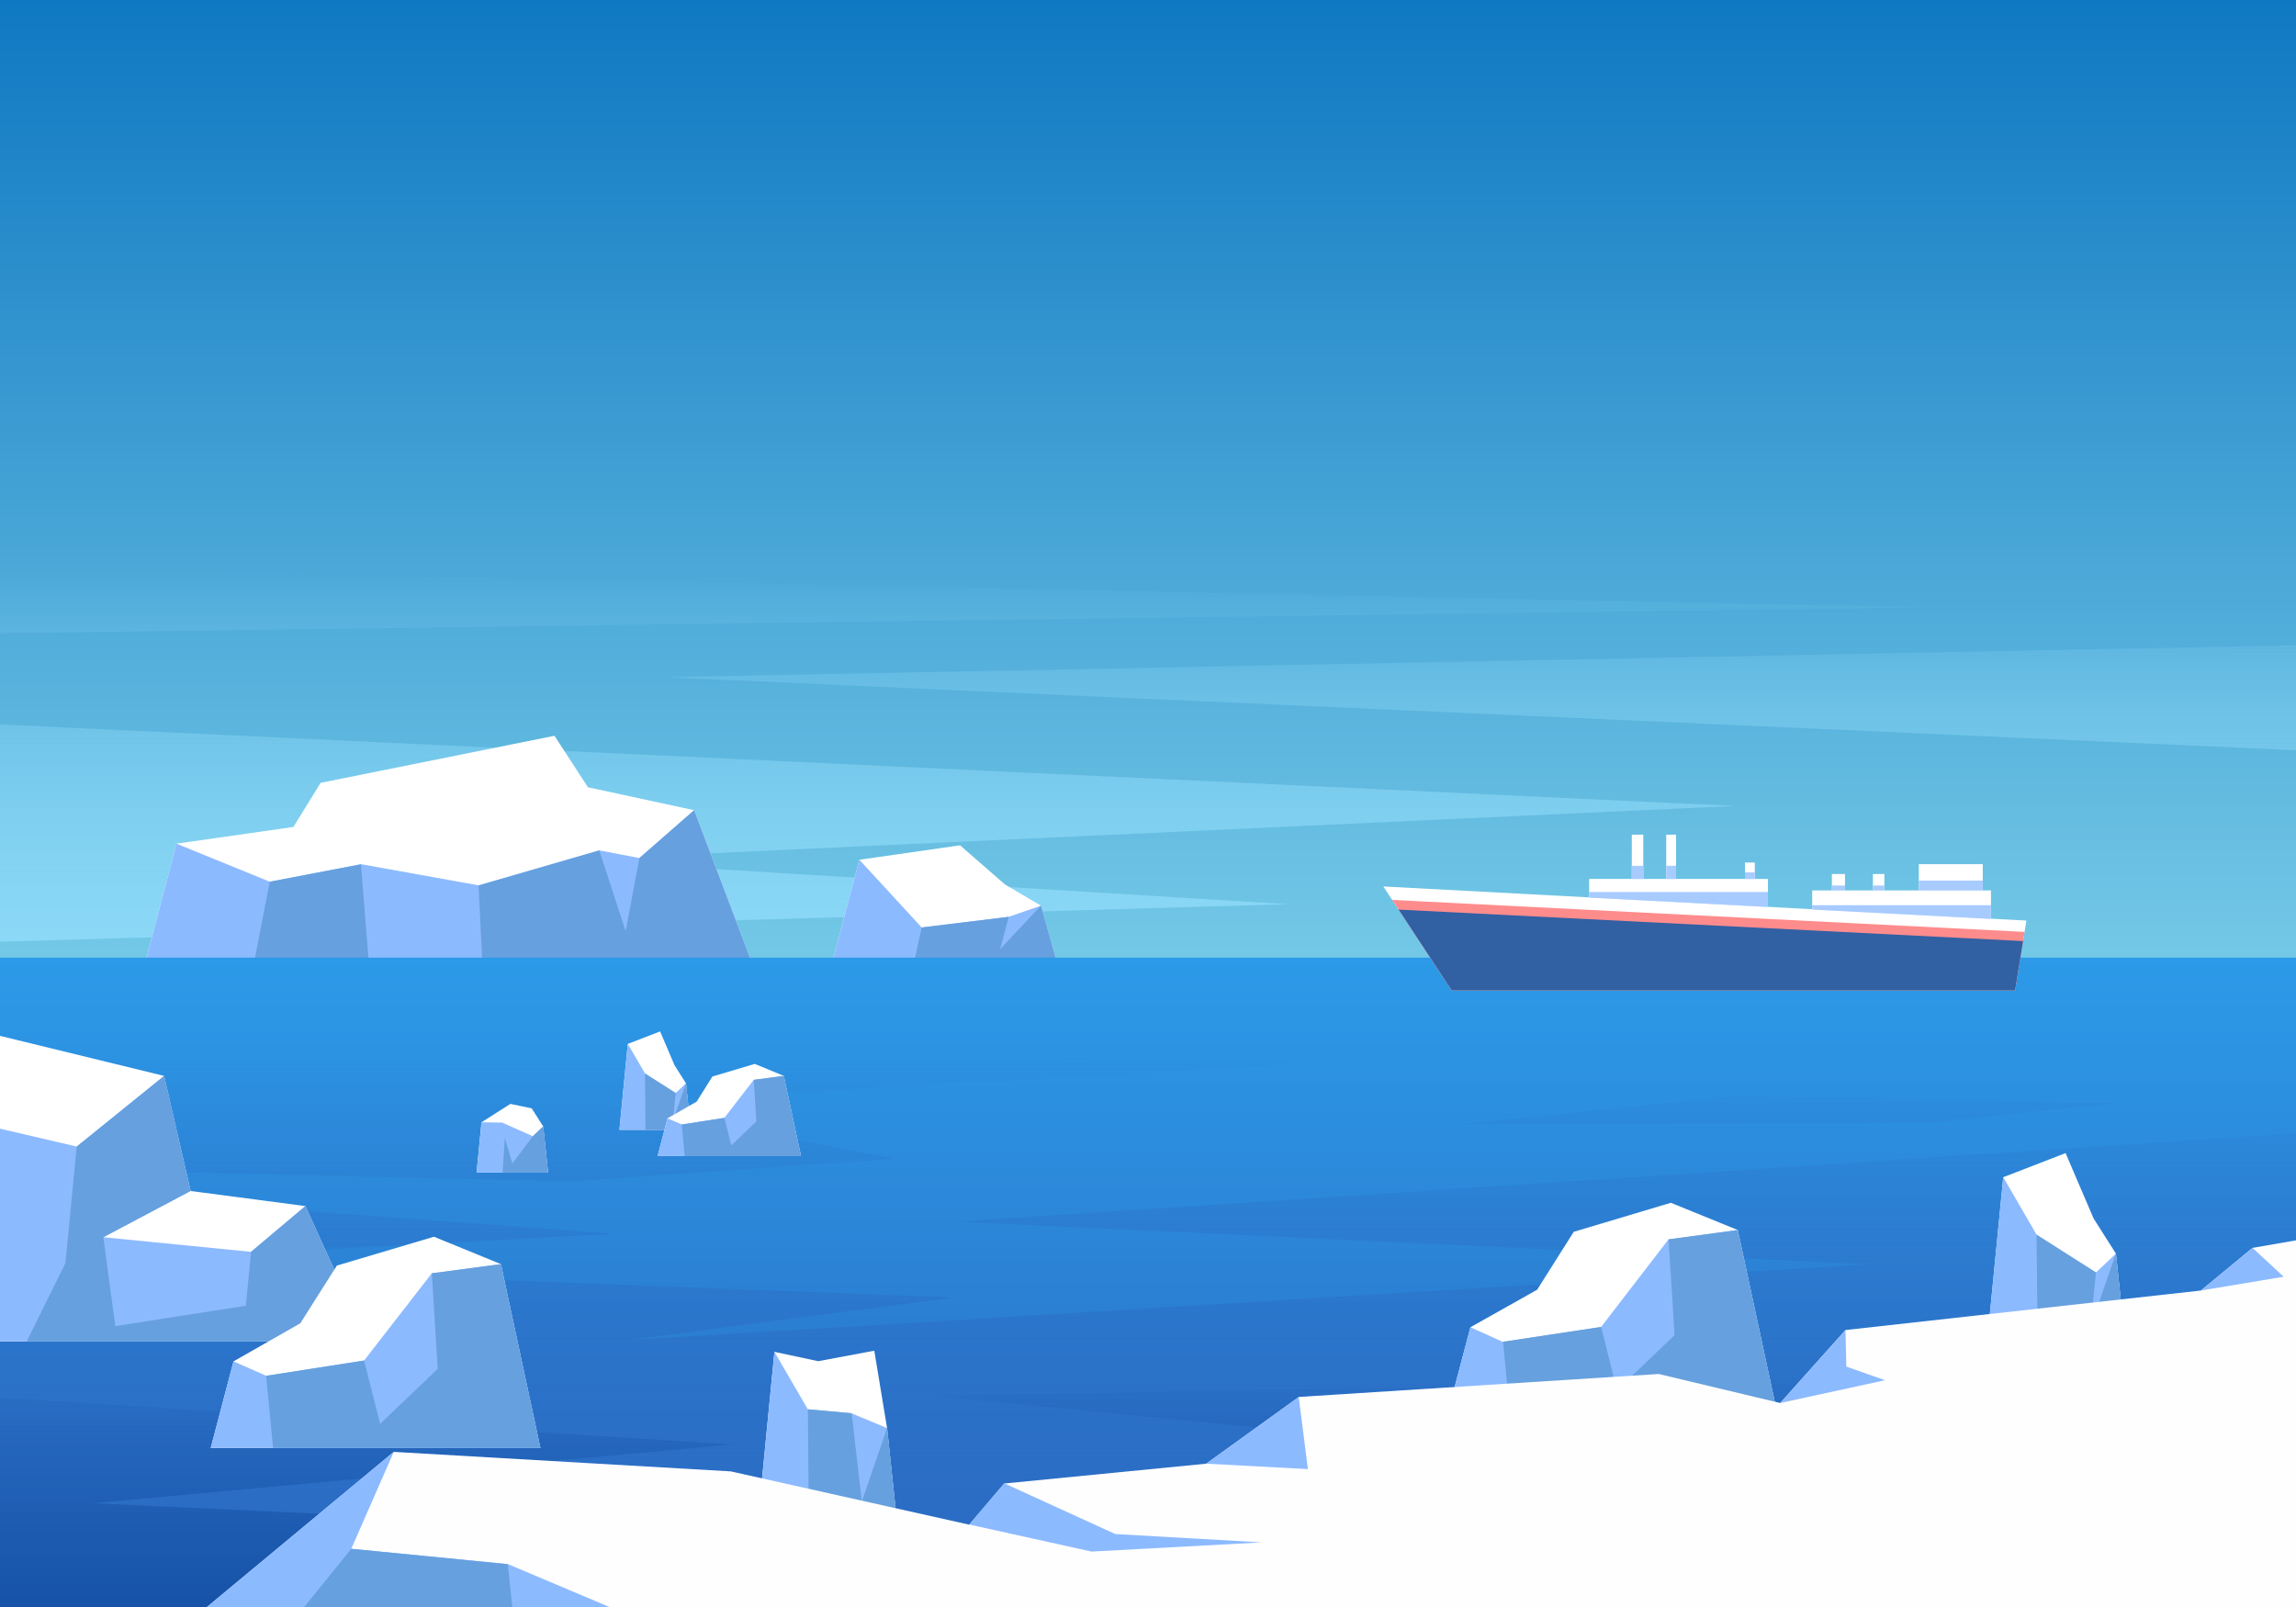
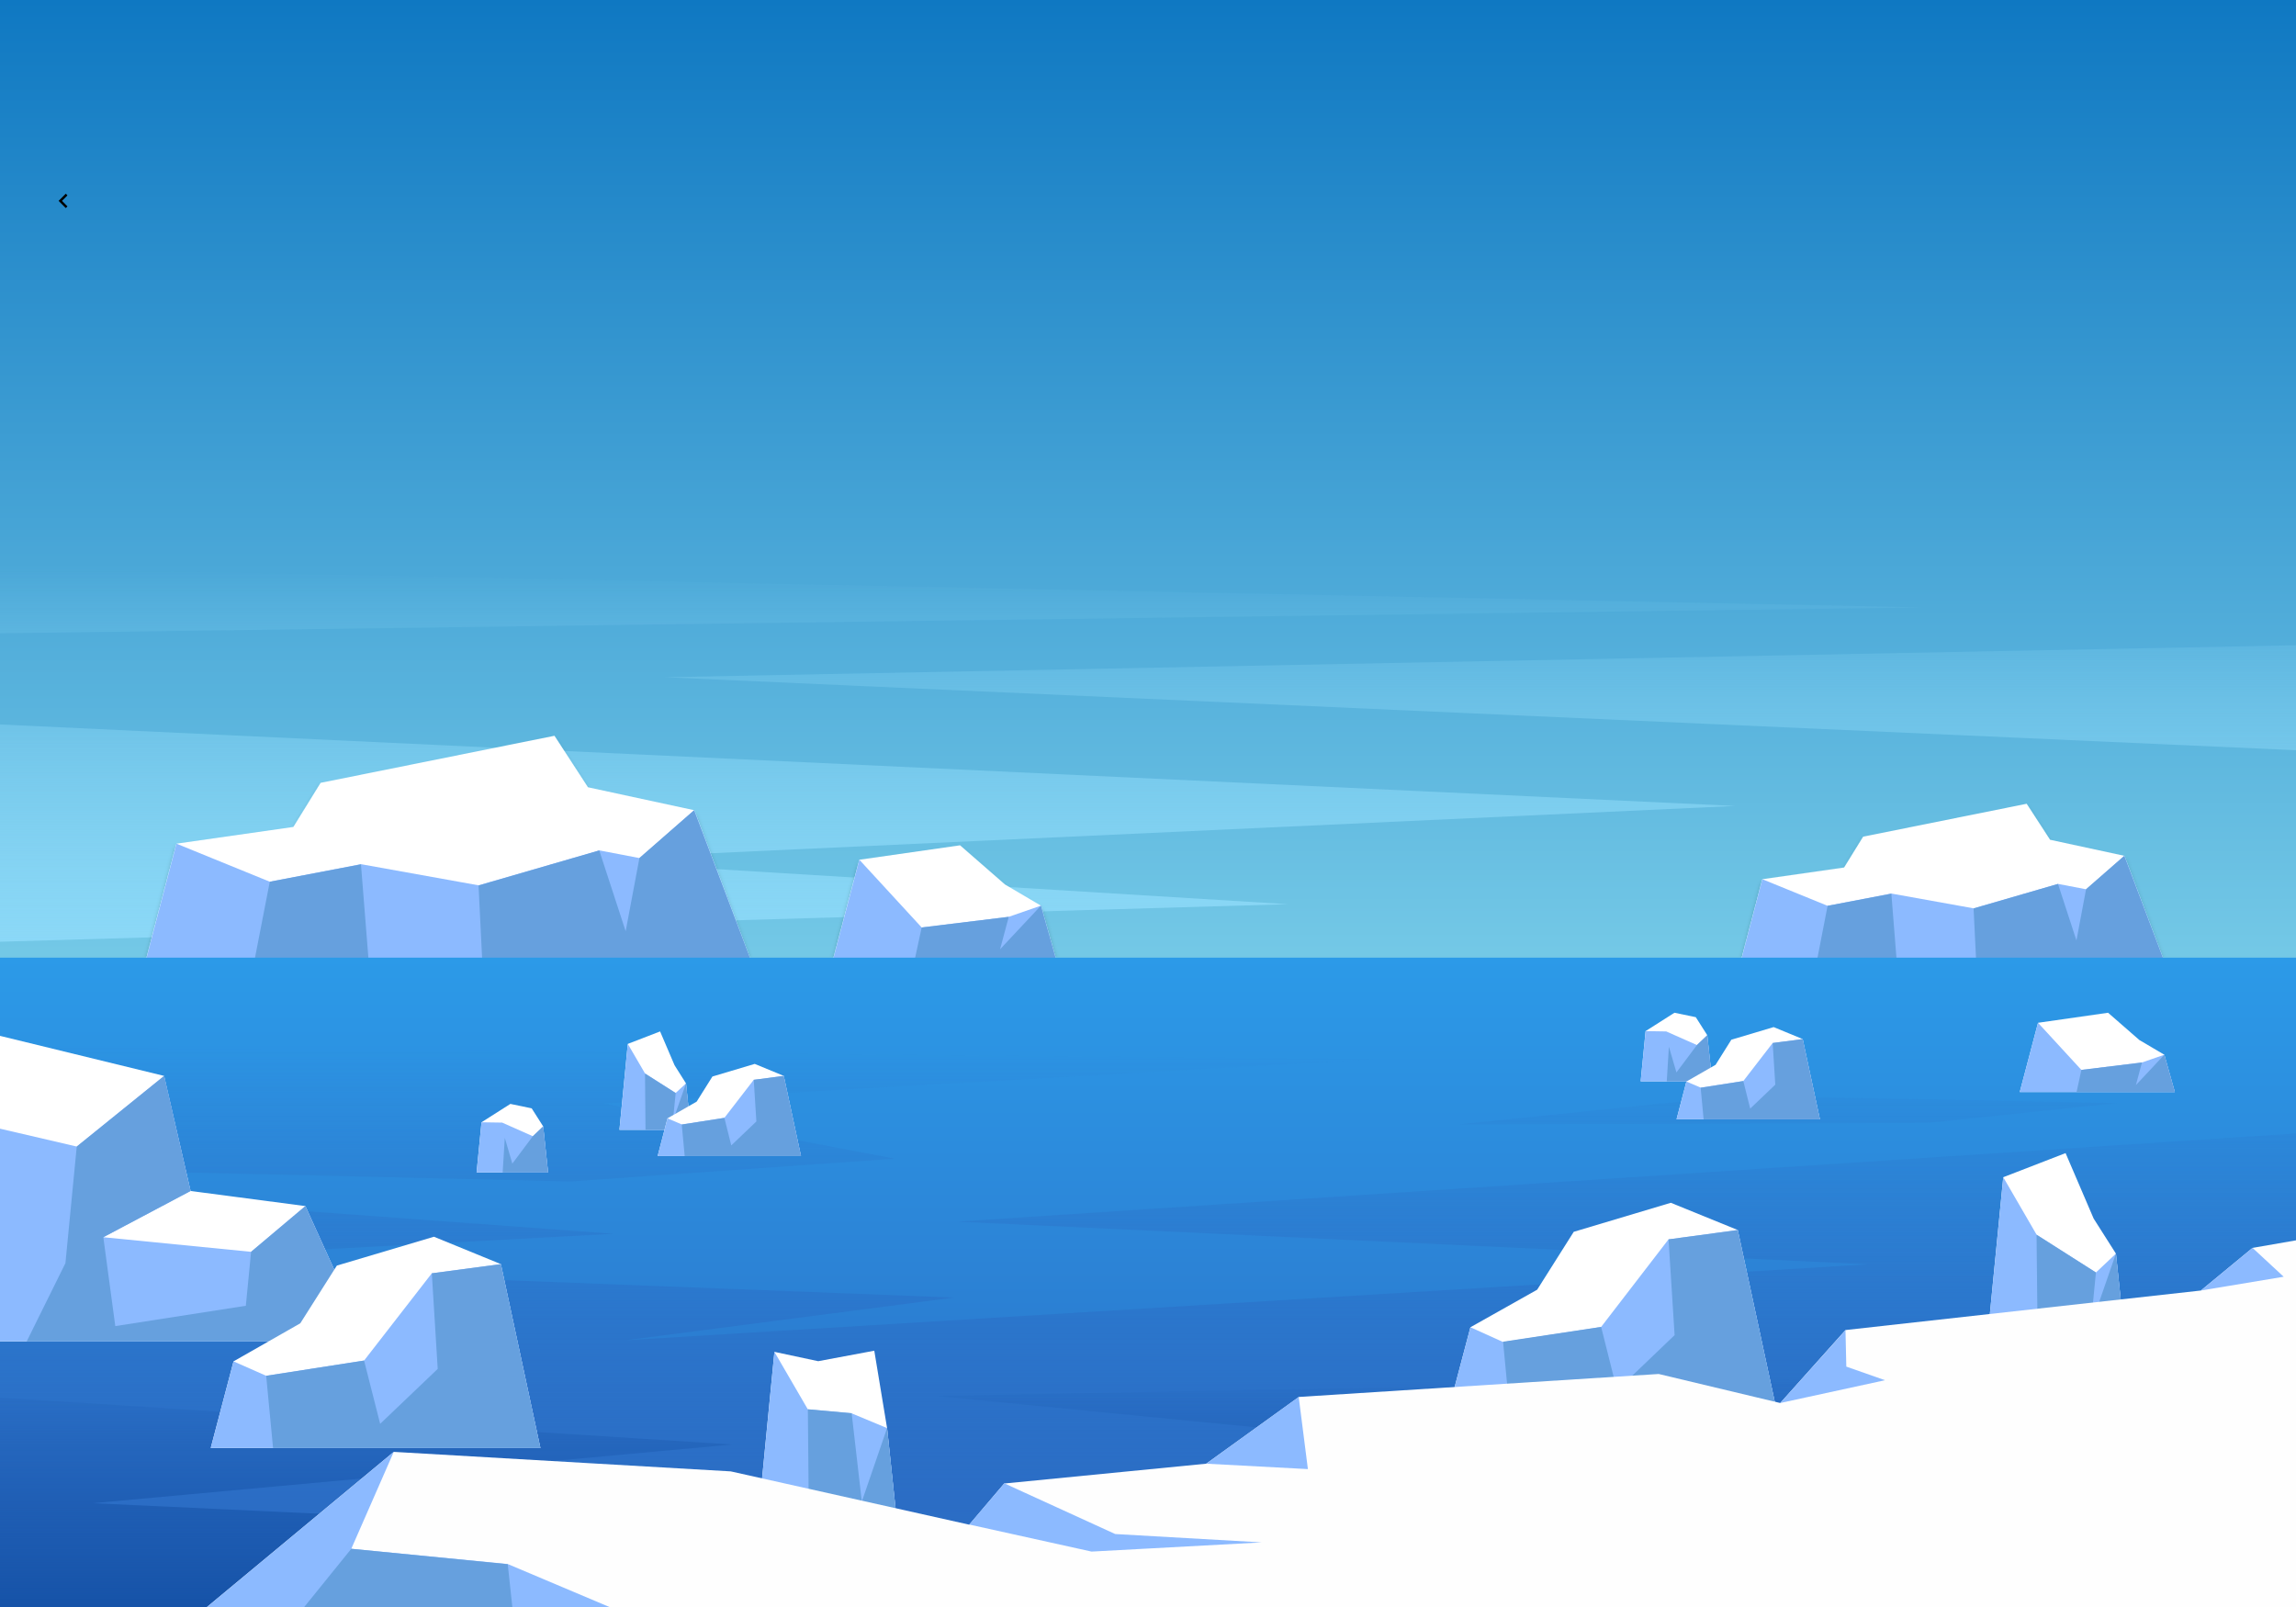
- <svg xmlns="http://www.w3.org/2000/svg" version="1.1" x="0px" y="0px" width="1400px" height="980px" viewBox="0 0 1400 980" enable-background="new 0 0 1400 980" xml:space="preserve">
-   <g id="Layer_1">
-     <g>
-       <linearGradient id="SVGID_1_" gradientUnits="userSpaceOnUse" x1="700" y1="980" x2="700" y2="-3.142668e-008">
-         <stop offset="0" style="stop-color:#B8FFFF" />
-         <stop offset="1" style="stop-color:#0F78C2" />
-       </linearGradient>
-       <rect fill-rule="evenodd" clip-rule="evenodd" fill="url(#SVGID_1_)" width="1400" height="980" />
-       <linearGradient id="SVGID_2_" gradientUnits="userSpaceOnUse" x1="700" y1="574.336" x2="700" y2="346.319">
-         <stop offset="0" style="stop-color:#8BD8F7" />
-         <stop offset="1" style="stop-color:#8BD8F7;stop-opacity:0" />
-       </linearGradient>
-       <path fill-rule="evenodd" clip-rule="evenodd" fill="url(#SVGID_2_)" d="M0,441.8l1058,49.7l-712.5,32.9l439.7,27L0,574.3V441.8z     M0,386.2l1172.2-15.8L0,346.3V386.2z M1400,457.5l-994.5-44.5l994.5-19.5V457.5z" />
+ <svg xmlns="http://www.w3.org/2000/svg" width="1920" height="1344" viewBox="0 0 1920 1344" fill="none">
+   <g clip-path="url(#clip0)">
+     <path d="M1920 0H0V1344H1920V0Z" fill="url(#paint0_linear)" />
+     <path fill-rule="evenodd" clip-rule="evenodd" d="M0 605.897L1450.97 674.057L473.829 719.177L1076.85 756.206L0 787.612V605.897ZM0 529.646L1607.59 507.977L0 474.926V529.646ZM1920 627.429L556.114 566.4L1920 539.657V627.429Z" fill="url(#paint1_linear)" />
+     <g filter="url(#filter0_d)">
+       <path fill-rule="evenodd" clip-rule="evenodd" d="M147.566 705.6L245.349 691.612L268.114 654.72L463.68 615.36L491.657 658.423L580.526 677.623L627.566 802.286H122.194L147.566 705.6Z" fill="white" />
+       <path fill-rule="evenodd" clip-rule="evenodd" d="M627.566 802.286H122.194L147.566 705.6L225.6 737.417L301.851 722.743L400.183 740.434L501.257 711.223L534.857 717.669L580.526 677.623L627.566 802.286Z" fill="#8CBAFF" />
+       <path fill-rule="evenodd" clip-rule="evenodd" d="M308.161 802.286H212.983L225.601 737.417L301.852 722.88L308.161 802.286ZM627.566 802.286H403.201L400.183 740.572L501.121 711.223L523.201 778.834L534.721 717.532L580.389 677.623L627.566 802.286Z" fill="#66A0DE" />
+       <path fill-rule="evenodd" clip-rule="evenodd" d="M1473.74 735.32L1542.11 725.539L1558.03 699.743L1694.78 672.222L1714.34 702.333L1776.48 715.758L1809.37 802.926H1456L1473.74 735.32Z" fill="white" />
+       <path fill-rule="evenodd" clip-rule="evenodd" d="M1809.37 802.926H1456L1473.74 735.32L1528.3 757.568L1581.62 747.307L1650.38 759.678L1721.05 739.252L1744.55 743.759L1776.48 715.758L1809.37 802.926Z" fill="#8CBAFF" />
+       <path fill-rule="evenodd" clip-rule="evenodd" d="M1586.03 802.926H1519.48L1528.3 757.568L1581.62 747.403L1586.03 802.926ZM1809.37 802.926H1652.49L1650.38 759.773L1720.96 739.252L1736.4 786.528L1744.45 743.663L1776.38 715.758L1809.37 802.926Z" fill="#66A0DE" />
+       <path fill-rule="evenodd" clip-rule="evenodd" d="M718.628 719.04L802.834 706.972L840.411 739.749L870.446 757.44L883.063 802.286H696.686L718.628 719.04Z" fill="white" />
+       <path fill-rule="evenodd" clip-rule="evenodd" d="M718.628 719.04L770.743 775.68L843.566 766.766L870.446 757.44L883.063 802.286H696.686L718.628 719.04Z" fill="#8CBAFF" />
+       <path fill-rule="evenodd" clip-rule="evenodd" d="M770.742 775.68L843.565 766.766L836.297 793.921L870.445 757.44L883.062 802.286H764.982L770.742 775.68Z" fill="#66A0DE" />
+       <path d="M1920 800.915H0V1344H1920V800.915Z" fill="url(#paint2_linear)" />
+       <path fill-rule="evenodd" clip-rule="evenodd" d="M1920 947.932L800.503 1021.71L1562.33 1057.37L523.611 1120.87L797.897 1085.21L54.72 1056.41L513.326 1031.86L0 994.149V1344H1920V947.932ZM1219.47 940.389L1611.84 939.155L1770.51 922.561L1454.26 916.252L1219.47 940.389ZM0 977.006L477.12 988.115L748.389 969.052L504.549 922.835L1149.67 885.806L0 875.521V977.006Z" fill="url(#paint3_linear)" />
+       <path fill-rule="evenodd" clip-rule="evenodd" d="M1920 1145.83L782.674 1167.5L1716.07 1258.97L929.829 1296.82L77.623 1257.19L612.48 1208.09L0 1168.87V1344H1920V1145.83Z" fill="url(#paint4_linear)" />
+       <path fill-rule="evenodd" clip-rule="evenodd" d="M524.983 873.052L552 862.629L564.068 890.88L573.668 906.103L577.645 944.915H517.988L524.983 873.052Z" fill="white" />
+       <path fill-rule="evenodd" clip-rule="evenodd" d="M524.983 873.052L539.383 897.737L565.028 914.057L573.668 906.103L577.645 944.915H517.988L524.983 873.052Z" fill="#8CBAFF" />
+       <path fill-rule="evenodd" clip-rule="evenodd" d="M539.383 897.875L565.029 914.195L562.697 937.509L573.669 906.104L577.646 944.915H539.794L539.383 897.875Z" fill="#66A0DE" />
+       <path fill-rule="evenodd" clip-rule="evenodd" d="M549.943 966.858H669.806L655.406 899.795L631.132 889.783L595.749 900.343L582.583 921.326L558.172 935.315L549.943 966.858Z" fill="white" />
+       <path fill-rule="evenodd" clip-rule="evenodd" d="M549.943 966.858H669.806L655.406 899.795L630.309 903.086L605.76 934.904L570.103 940.389L558.172 935.315L549.943 966.858Z" fill="#8CBAFF" />
+       <path fill-rule="evenodd" clip-rule="evenodd" d="M572.572 966.858H669.806L655.406 899.795L630.309 903.086L632.504 937.921L611.521 957.944L605.761 934.904L570.104 940.526L572.572 966.858Z" fill="#66A0DE" />
+       <path fill-rule="evenodd" clip-rule="evenodd" d="M1376.11 862.36L1400.25 847L1418.08 850.703L1427.68 865.789L1431.79 904.326H1372L1376.11 862.36Z" fill="white" />
+       <path fill-rule="evenodd" clip-rule="evenodd" d="M1376.11 862.36L1393.39 862.635L1419.04 874.017L1427.68 865.789L1431.79 904.326H1372L1376.11 862.36Z" fill="#8CBAFF" />
+       <path fill-rule="evenodd" clip-rule="evenodd" d="M1395.59 875.389L1401.9 896.92L1419.04 874.018L1427.68 865.789L1431.8 904.326H1393.81L1395.59 875.389Z" fill="#66A0DE" />
+       <path fill-rule="evenodd" clip-rule="evenodd" d="M1704.27 855.397L1762.85 847L1789 869.805L1809.89 882.113L1818.67 913.314H1689L1704.27 855.397Z" fill="white" />
+       <path fill-rule="evenodd" clip-rule="evenodd" d="M1704.27 855.396L1740.52 894.803L1791.19 888.601L1809.89 882.113L1818.67 913.314H1689L1704.27 855.396Z" fill="#8CBAFF" />
+       <path fill-rule="evenodd" clip-rule="evenodd" d="M1740.53 894.804L1791.19 888.602L1786.13 907.494L1809.89 882.113L1818.67 913.314H1736.52L1740.53 894.804Z" fill="#66A0DE" />
+       <path fill-rule="evenodd" clip-rule="evenodd" d="M1402 936.074H1521.86L1507.46 869.011L1483.19 859L1447.81 869.56L1434.64 890.543L1410.23 904.532L1402 936.074Z" fill="white" />
+       <path fill-rule="evenodd" clip-rule="evenodd" d="M1402 936.075H1521.86L1507.46 869.012L1482.37 872.303L1457.82 904.12L1422.16 909.606L1410.23 904.532L1402 936.075Z" fill="#8CBAFF" />
+       <path fill-rule="evenodd" clip-rule="evenodd" d="M1424.63 936.075H1521.86L1507.46 869.012L1482.37 872.303L1484.56 907.138L1463.58 927.16L1457.82 904.12L1422.16 909.743L1424.63 936.075Z" fill="#66A0DE" />
+       <path fill-rule="evenodd" clip-rule="evenodd" d="M402.651 938.606L426.789 923.246L444.617 926.949L454.217 942.035L458.331 980.572H398.537L402.651 938.606Z" fill="white" />
+       <path fill-rule="evenodd" clip-rule="evenodd" d="M402.651 938.606L419.931 938.881L445.577 950.264L454.217 942.035L458.331 980.572H398.537L402.651 938.606Z" fill="#8CBAFF" />
+       <path fill-rule="evenodd" clip-rule="evenodd" d="M422.126 951.635L428.434 973.166L445.577 950.264L454.217 942.035L458.331 980.572H420.343L422.126 951.635Z" fill="#66A0DE" />
+       <path fill-rule="evenodd" clip-rule="evenodd" d="M0 866.332V1121.83H306.651L255.36 1008.69L159.36 996.069L137.143 899.795L0 866.332Z" fill="white" />
+       <path fill-rule="evenodd" clip-rule="evenodd" d="M0 943.955V1121.83H306.651L255.36 1008.69L209.966 1046.95L86.4 1034.74L159.36 996.069L137.28 899.795L64.183 958.904L0 943.955Z" fill="#8CBAFF" />
+       <path fill-rule="evenodd" clip-rule="evenodd" d="M54.72 1056.41L22.355 1121.83H306.652L255.36 1008.69L209.966 1046.95L205.577 1092.07L96.412 1109.07L86.4 1034.74L159.36 996.069L137.28 899.795L64.183 958.904L54.72 1056.41Z" fill="#66A0DE" />
+       <path fill-rule="evenodd" clip-rule="evenodd" d="M176.229 1210.97H451.886L418.834 1057.23L362.88 1034.33L281.691 1058.47L251.109 1106.74L195.291 1138.56L176.229 1210.97Z" fill="white" />
+       <path fill-rule="evenodd" clip-rule="evenodd" d="M176.229 1210.97H451.886L418.834 1057.24L361.097 1064.92L304.457 1137.88L222.583 1150.63L195.291 1138.56L176.229 1210.97Z" fill="#8CBAFF" />
+       <path fill-rule="evenodd" clip-rule="evenodd" d="M228.343 1210.97H451.886L418.834 1057.24L361.097 1064.92L366.034 1144.87L317.897 1190.81L304.457 1137.88L222.583 1150.63L228.343 1210.97Z" fill="#66A0DE" />
+       <path fill-rule="evenodd" clip-rule="evenodd" d="M1675.2 984.549L1727.31 964.389L1750.77 1019.11L1769.42 1048.46L1777.23 1123.2H1661.62L1675.2 984.549Z" fill="white" />
+       <path fill-rule="evenodd" clip-rule="evenodd" d="M1675.2 984.549L1703.04 1032.55L1752.69 1064.23L1769.42 1048.46L1777.23 1123.2H1661.62L1675.2 984.549Z" fill="#8CBAFF" />
+       <path fill-rule="evenodd" clip-rule="evenodd" d="M1703.04 1032.69L1752.69 1064.23L1748.3 1109.35L1769.42 1048.46L1777.24 1123.2H1704L1703.04 1032.69Z" fill="#66A0DE" />
+       <path fill-rule="evenodd" clip-rule="evenodd" d="M1210.56 1182.17H1486.22L1453.17 1028.71L1397.21 1005.94L1316.02 1030.22L1285.44 1078.63L1229.62 1110.03L1210.56 1182.17Z" fill="white" />
+       <path fill-rule="evenodd" clip-rule="evenodd" d="M1210.56 1182.17H1486.22L1453.17 1028.71L1395.29 1036.53L1338.93 1109.76L1256.91 1122.38L1229.62 1110.03L1210.56 1182.17Z" fill="#8CBAFF" />
+       <path fill-rule="evenodd" clip-rule="evenodd" d="M1262.67 1182.17H1486.22L1453.17 1028.71L1395.29 1036.53L1400.37 1116.62L1352.23 1162.7L1338.93 1109.76L1256.91 1122.1L1262.67 1182.17Z" fill="#66A0DE" />
+       <path fill-rule="evenodd" clip-rule="evenodd" d="M647.588 1130.61L684.206 1138.42L731.108 1129.65L741.806 1194.38L749.623 1268.57H634.148L647.588 1130.61Z" fill="white" />
+       <path fill-rule="evenodd" clip-rule="evenodd" d="M647.588 1130.61L675.566 1178.74L712.183 1182.04L741.806 1194.38L749.623 1268.57H634.148L647.588 1130.61Z" fill="#8CBAFF" />
+       <path fill-rule="evenodd" clip-rule="evenodd" d="M675.565 1178.61L712.183 1181.9L720.685 1255.82L741.805 1194.38L749.623 1268.57H676.388L675.565 1178.61Z" fill="#66A0DE" />
+       <path fill-rule="evenodd" clip-rule="evenodd" d="M1920 1344H173.074L329.28 1214.26L611.109 1230.58L810.514 1275.15L839.726 1240.73L1008.69 1224.14L1086.17 1168.32L1387.06 1149.12L1488.69 1173.39L1543.27 1112.37L1840.46 1079.31L1883.66 1043.66L1920 1037.35V1344Z" fill="#FEFEFE" />
+       <path fill-rule="evenodd" clip-rule="evenodd" d="M329.28 1214.26L173.074 1344H509.623L424.594 1308.07L293.76 1295.31L329.28 1214.26ZM1840.46 1079.31L1883.66 1043.66L1909.71 1067.79L1840.46 1079.31ZM1488.69 1173.39L1576.32 1154.33L1543.95 1142.95L1543.27 1112.5L1488.69 1173.39ZM1008.69 1224.14L1093.71 1228.66L1086.03 1168.32L1008.69 1224.14ZM810.514 1275.02L912.823 1297.65L1055.04 1289.97L932.571 1282.97L839.863 1240.59L810.514 1275.02Z" fill="#8CBAFF" />
+       <path fill-rule="evenodd" clip-rule="evenodd" d="M254.399 1344L293.759 1295.31L424.594 1308.21L428.434 1344H254.399Z" fill="#66A0DE" />
    </g>
+     <path d="M56.41 172.59L51.83 168L56.41 163.41L55 162L49 168L55 174L56.41 172.59Z" fill="black" />
  </g>
-   <g id="Layer_2">
-     <g>
-       <polygon fill-rule="evenodd" clip-rule="evenodd" fill="#FFFFFF" points="107.6,514.5 178.9,504.3 195.5,477.4 338.1,448.7     358.5,480.1 423.3,494.1 457.6,585 89.1,585   " />
-       <polygon fill-rule="evenodd" clip-rule="evenodd" fill="#8CBAFF" points="457.6,585 89.1,585 107.6,514.5 164.5,537.7 220.1,527     291.8,539.9 365.5,518.6 390,523.3 423.3,494.1   " />
-       <path fill-rule="evenodd" clip-rule="evenodd" fill="#66A0DE" d="M224.7,585h-69.4l9.2-47.3l55.6-10.6L224.7,585z M457.6,585H294    l-2.2-45l73.6-21.4l16.1,49.3l8.4-44.7l33.3-29.1L457.6,585z" />
-     </g>
-     <g>
-       <polygon fill-rule="evenodd" clip-rule="evenodd" fill="#FFFFFF" points="524,524.3 585.4,515.5 612.8,539.4 634.7,552.3     643.9,585 508,585   " />
-       <polygon fill-rule="evenodd" clip-rule="evenodd" fill="#8CBAFF" points="524,524.3 562,565.6 615.1,559.1 634.7,552.3 643.9,585     508,585   " />
-       <polygon fill-rule="evenodd" clip-rule="evenodd" fill="#66A0DE" points="562,565.6 615.1,559.1 609.8,578.9 634.7,552.3     643.9,585 557.8,585   " />
-     </g>
-     <g>
-       <linearGradient id="SVGID_3_" gradientUnits="userSpaceOnUse" x1="700" y1="980" x2="700" y2="584">
-         <stop offset="0" style="stop-color:#2B6AC2" />
-         <stop offset="1" style="stop-color:#2C9AE8" />
-       </linearGradient>
-       <rect y="584" fill-rule="evenodd" clip-rule="evenodd" fill="url(#SVGID_3_)" width="1400" height="396" />
-       <linearGradient id="SVGID_4_" gradientUnits="userSpaceOnUse" x1="700" y1="980" x2="700" y2="638.407">
-         <stop offset="0" style="stop-color:#2B6CC4" />
-         <stop offset="1" style="stop-color:#2B6CC4;stop-opacity:0" />
-       </linearGradient>
-       <path fill-rule="evenodd" clip-rule="evenodd" fill="url(#SVGID_4_)" d="M1400,691.2L583.7,745l555.5,26l-757.4,46.3l200-26    L39.9,770.3l334.4-17.9L0,724.9V980h1400V691.2z M889.2,685.7l286.1-0.9l115.7-12.1l-230.6-4.6L889.2,685.7z M0,712.4l347.9,8.1    l197.8-13.9l-177.8-33.7l470.4-27L0,638.4V712.4z" />
-       <linearGradient id="SVGID_5_" gradientUnits="userSpaceOnUse" x1="700" y1="980" x2="700" y2="835.491">
-         <stop offset="0" style="stop-color:#1653A8" />
-         <stop offset="1" style="stop-color:#1653A8;stop-opacity:0" />
-       </linearGradient>
-       <polygon fill-rule="evenodd" clip-rule="evenodd" fill="url(#SVGID_5_)" points="1400,835.5 570.7,851.3 1251.3,918 678,945.6     56.6,916.7 446.6,880.9 0,852.3 0,980 1400,980   " />
-     </g>
-     <g>
-       <g>
-         <polygon fill-rule="evenodd" clip-rule="evenodd" fill="#FFFFFF" points="843.5,540.6 1235.6,561.4 1228.7,604 885.2,604    " />
-         <polygon fill-rule="evenodd" clip-rule="evenodd" fill="#FF8C8C" points="1234.5,568.3 1228.7,604 885.2,604 848.9,548.8    " />
-         <polygon fill-rule="evenodd" clip-rule="evenodd" fill="#3160A3" points="1233.6,573.9 1228.7,604 885.2,604 852.8,554.7    " />
-       </g>
-       <g>
-         <g>
-           <polygon fill-rule="evenodd" clip-rule="evenodd" fill="#FFFFFF" points="969,547.4 969,536 1078,536 1078,553.1     " />
-           <polygon fill-rule="evenodd" clip-rule="evenodd" fill="#A8CBFF" points="969,547.4 969,544 1078,544 1078,553.1     " />
-         </g>
-         <g>
-           <rect x="995" y="509" fill-rule="evenodd" clip-rule="evenodd" fill="#FFFFFF" width="7" height="27" />
-           <rect x="995" y="528" fill-rule="evenodd" clip-rule="evenodd" fill="#A8CBFF" width="7" height="8" />
-         </g>
-         <g>
-           <rect x="1016" y="509" fill-rule="evenodd" clip-rule="evenodd" fill="#FFFFFF" width="6" height="27" />
-           <rect x="1016" y="528" fill-rule="evenodd" clip-rule="evenodd" fill="#A8CBFF" width="6" height="8" />
-         </g>
-         <g>
-           <rect x="1064" y="526" fill-rule="evenodd" clip-rule="evenodd" fill="#FFFFFF" width="6" height="10" />
-           <rect x="1064" y="532" fill-rule="evenodd" clip-rule="evenodd" fill="#A8CBFF" width="6" height="4" />
-         </g>
-       </g>
-       <g>
-         <g>
-           <polygon fill-rule="evenodd" clip-rule="evenodd" fill="#FFFFFF" points="1105,554.7 1105,543 1214,543 1214,560.4     " />
-           <polygon fill-rule="evenodd" clip-rule="evenodd" fill="#A8CBFF" points="1105,554.7 1105,552 1214,552 1214,560.4     " />
-         </g>
-         <g>
-           <rect x="1117" y="533" fill-rule="evenodd" clip-rule="evenodd" fill="#FFFFFF" width="8" height="10" />
-           <rect x="1117" y="540" fill-rule="evenodd" clip-rule="evenodd" fill="#A8CBFF" width="8" height="3" />
-         </g>
-         <g>
-           <rect x="1142" y="533" fill-rule="evenodd" clip-rule="evenodd" fill="#FFFFFF" width="7" height="10" />
-           <rect x="1142" y="540" fill-rule="evenodd" clip-rule="evenodd" fill="#A8CBFF" width="7" height="3" />
-         </g>
-         <g>
-           <rect x="1170" y="527" fill-rule="evenodd" clip-rule="evenodd" fill="#FFFFFF" width="39" height="16" />
-           <rect x="1170" y="537" fill-rule="evenodd" clip-rule="evenodd" fill="#A8CBFF" width="39" height="6" />
-         </g>
-       </g>
-     </g>
-     <g>
-       <polygon fill-rule="evenodd" clip-rule="evenodd" fill="#FFFFFF" points="382.8,636.6 402.5,629 411.3,649.6 418.3,660.7     421.2,689 377.7,689   " />
-       <polygon fill-rule="evenodd" clip-rule="evenodd" fill="#8CBAFF" points="382.8,636.6 393.3,654.6 412,666.5 418.3,660.7     421.2,689 377.7,689   " />
-       <polygon fill-rule="evenodd" clip-rule="evenodd" fill="#66A0DE" points="393.3,654.7 412,666.6 410.3,683.6 418.3,660.7     421.2,689 393.6,689   " />
-     </g>
-     <g>
-       <polygon fill-rule="evenodd" clip-rule="evenodd" fill="#FFFFFF" points="401,705 488.4,705 477.9,656.1 460.2,648.8 434.4,656.5     424.8,671.8 407,682   " />
-       <polygon fill-rule="evenodd" clip-rule="evenodd" fill="#8CBAFF" points="401,705 488.4,705 477.9,656.1 459.6,658.5 441.7,681.7     415.7,685.7 407,682   " />
-       <polygon fill-rule="evenodd" clip-rule="evenodd" fill="#66A0DE" points="417.5,705 488.4,705 477.9,656.1 459.6,658.5     461.2,683.9 445.9,698.5 441.7,681.7 415.7,685.8   " />
-     </g>
-     <g>
-       <polygon fill-rule="evenodd" clip-rule="evenodd" fill="#FFFFFF" points="293.6,684.4 311.2,673.2 324.2,675.9 331.2,686.9     334.2,715 290.6,715   " />
-       <polygon fill-rule="evenodd" clip-rule="evenodd" fill="#8CBAFF" points="293.6,684.4 306.2,684.6 324.9,692.9 331.2,686.9     334.2,715 290.6,715   " />
-       <polygon fill-rule="evenodd" clip-rule="evenodd" fill="#66A0DE" points="307.8,693.9 312.4,709.6 324.9,692.9 331.2,686.9     334.2,715 306.5,715   " />
-     </g>
-     <g>
-       <polygon fill-rule="evenodd" clip-rule="evenodd" fill="#FFFFFF" points="0,631.7 0,818 223.6,818 186.2,735.5 116.2,726.3     100,656.1   " />
-       <polygon fill-rule="evenodd" clip-rule="evenodd" fill="#8CBAFF" points="0,688.3 0,818 223.6,818 186.2,735.5 153.1,763.4     63,754.5 116.2,726.3 100.1,656.1 46.8,699.2   " />
-       <polygon fill-rule="evenodd" clip-rule="evenodd" fill="#66A0DE" points="39.9,770.3 16.3,818 223.6,818 186.2,735.5 153.1,763.4     149.9,796.3 70.3,808.7 63,754.5 116.2,726.3 100.1,656.1 46.8,699.2   " />
-     </g>
-     <g>
-       <polygon fill-rule="evenodd" clip-rule="evenodd" fill="#FFFFFF" points="128.5,883 329.5,883 305.4,770.9 264.6,754.2     205.4,771.8 183.1,807 142.4,830.2   " />
-       <polygon fill-rule="evenodd" clip-rule="evenodd" fill="#8CBAFF" points="128.5,883 329.5,883 305.4,770.9 263.3,776.5 222,829.7     162.3,839 142.4,830.2   " />
-       <polygon fill-rule="evenodd" clip-rule="evenodd" fill="#66A0DE" points="166.5,883 329.5,883 305.4,770.9 263.3,776.5     266.9,834.8 231.8,868.3 222,829.7 162.3,839   " />
-     </g>
-     <g>
-       <polygon fill-rule="evenodd" clip-rule="evenodd" fill="#FFFFFF" points="1221.5,717.9 1259.5,703.2 1276.6,743.1 1290.2,764.5     1295.9,819 1211.6,819   " />
-       <polygon fill-rule="evenodd" clip-rule="evenodd" fill="#8CBAFF" points="1221.5,717.9 1241.8,752.9 1278,776 1290.2,764.5     1295.9,819 1211.6,819   " />
-       <polygon fill-rule="evenodd" clip-rule="evenodd" fill="#66A0DE" points="1241.8,753 1278,776 1274.8,808.9 1290.2,764.5     1295.9,819 1242.5,819   " />
-     </g>
-     <g>
-       <polygon fill-rule="evenodd" clip-rule="evenodd" fill="#FFFFFF" points="882.7,862 1083.7,862 1059.6,750.1 1018.8,733.5     959.6,751.2 937.3,786.5 896.6,809.4   " />
-       <polygon fill-rule="evenodd" clip-rule="evenodd" fill="#8CBAFF" points="882.7,862 1083.7,862 1059.6,750.1 1017.4,755.8     976.3,809.2 916.5,818.4 896.6,809.4   " />
-       <polygon fill-rule="evenodd" clip-rule="evenodd" fill="#66A0DE" points="920.7,862 1083.7,862 1059.6,750.1 1017.4,755.8     1021.1,814.2 986,847.8 976.3,809.2 916.5,818.2   " />
-     </g>
-     <g>
-       <polygon fill-rule="evenodd" clip-rule="evenodd" fill="#FFFFFF" points="472.2,824.4 498.9,830.1 533.1,823.7 540.9,870.9     546.6,925 462.4,925   " />
-       <polygon fill-rule="evenodd" clip-rule="evenodd" fill="#8CBAFF" points="472.2,824.4 492.6,859.5 519.3,861.9 540.9,870.9     546.6,925 462.4,925   " />
-       <polygon fill-rule="evenodd" clip-rule="evenodd" fill="#66A0DE" points="492.6,859.4 519.3,861.8 525.5,915.7 540.9,870.9     546.6,925 493.2,925   " />
-     </g>
-     <g>
-       <polygon fill-rule="evenodd" clip-rule="evenodd" fill="#FEFEFE" points="1400,980 126.2,980 240.1,885.4 445.6,897.3 591,929.8     612.3,904.7 735.5,892.6 792,851.9 1011.4,837.9 1085.5,855.6 1125.3,811.1 1342,787 1373.5,761 1400,756.4   " />
-       <path fill-rule="evenodd" clip-rule="evenodd" fill="#8CBAFF" d="M240.1,885.4L126.2,980h245.4l-62-26.2l-95.4-9.3L240.1,885.4z     M1342,787l31.5-26l19,17.6L1342,787z M1085.5,855.6l63.9-13.9l-23.6-8.3l-0.5-22.2L1085.5,855.6z M735.5,892.6l62,3.3l-5.6-44    L735.5,892.6z M591,929.7l74.6,16.5l103.7-5.6l-89.3-5.1l-67.6-30.9L591,929.7z" />
-       <polygon fill-rule="evenodd" clip-rule="evenodd" fill="#66A0DE" points="185.5,980 214.2,944.5 309.6,953.9 312.4,980   " />
-     </g>
-   </g>
+   <defs>
+     <filter id="filter0_d" x="-4" y="615.36" width="1928" height="736.641" filterUnits="userSpaceOnUse" color-interpolation-filters="sRGB">
+       <feFlood flood-opacity="0" result="BackgroundImageFix" />
+       <feColorMatrix in="SourceAlpha" type="matrix" values="0 0 0 0 0 0 0 0 0 0 0 0 0 0 0 0 0 0 127 0" result="hardAlpha" />
+       <feOffset dy="4" />
+       <feGaussianBlur stdDeviation="2" />
+       <feComposite in2="hardAlpha" operator="out" />
+       <feColorMatrix type="matrix" values="0 0 0 0 0 0 0 0 0 0 0 0 0 0 0 0 0 0 0.25 0" />
+       <feBlend mode="normal" in2="BackgroundImageFix" result="effect1_dropShadow" />
+       <feBlend mode="normal" in="SourceGraphic" in2="effect1_dropShadow" result="shape" />
+     </filter>
+     <linearGradient id="paint0_linear" x1="960" y1="1344" x2="960" y2="0" gradientUnits="userSpaceOnUse">
+       <stop stop-color="#B8FFFF" />
+       <stop offset="1" stop-color="#0F78C2" />
+     </linearGradient>
+     <linearGradient id="paint1_linear" x1="960" y1="787.66" x2="960" y2="474.952" gradientUnits="userSpaceOnUse">
+       <stop stop-color="#8BD8F7" />
+       <stop offset="1" stop-color="#8BD8F7" stop-opacity="0" />
+     </linearGradient>
+     <linearGradient id="paint2_linear" x1="960" y1="1344" x2="960" y2="800.915" gradientUnits="userSpaceOnUse">
+       <stop stop-color="#2B6AC2" />
+       <stop offset="1" stop-color="#2C9AE8" />
+     </linearGradient>
+     <linearGradient id="paint3_linear" x1="960" y1="1344" x2="960" y2="875.53" gradientUnits="userSpaceOnUse">
+       <stop stop-color="#2B6CC4" />
+       <stop offset="1" stop-color="#2B6CC4" stop-opacity="0" />
+     </linearGradient>
+     <linearGradient id="paint4_linear" x1="960" y1="1344" x2="960" y2="1145.82" gradientUnits="userSpaceOnUse">
+       <stop stop-color="#1653A8" />
+       <stop offset="1" stop-color="#1653A8" stop-opacity="0" />
+     </linearGradient>
+     <clipPath id="clip0">
+       <rect width="1920" height="1344" fill="white" />
+     </clipPath>
+   </defs>
</svg>
